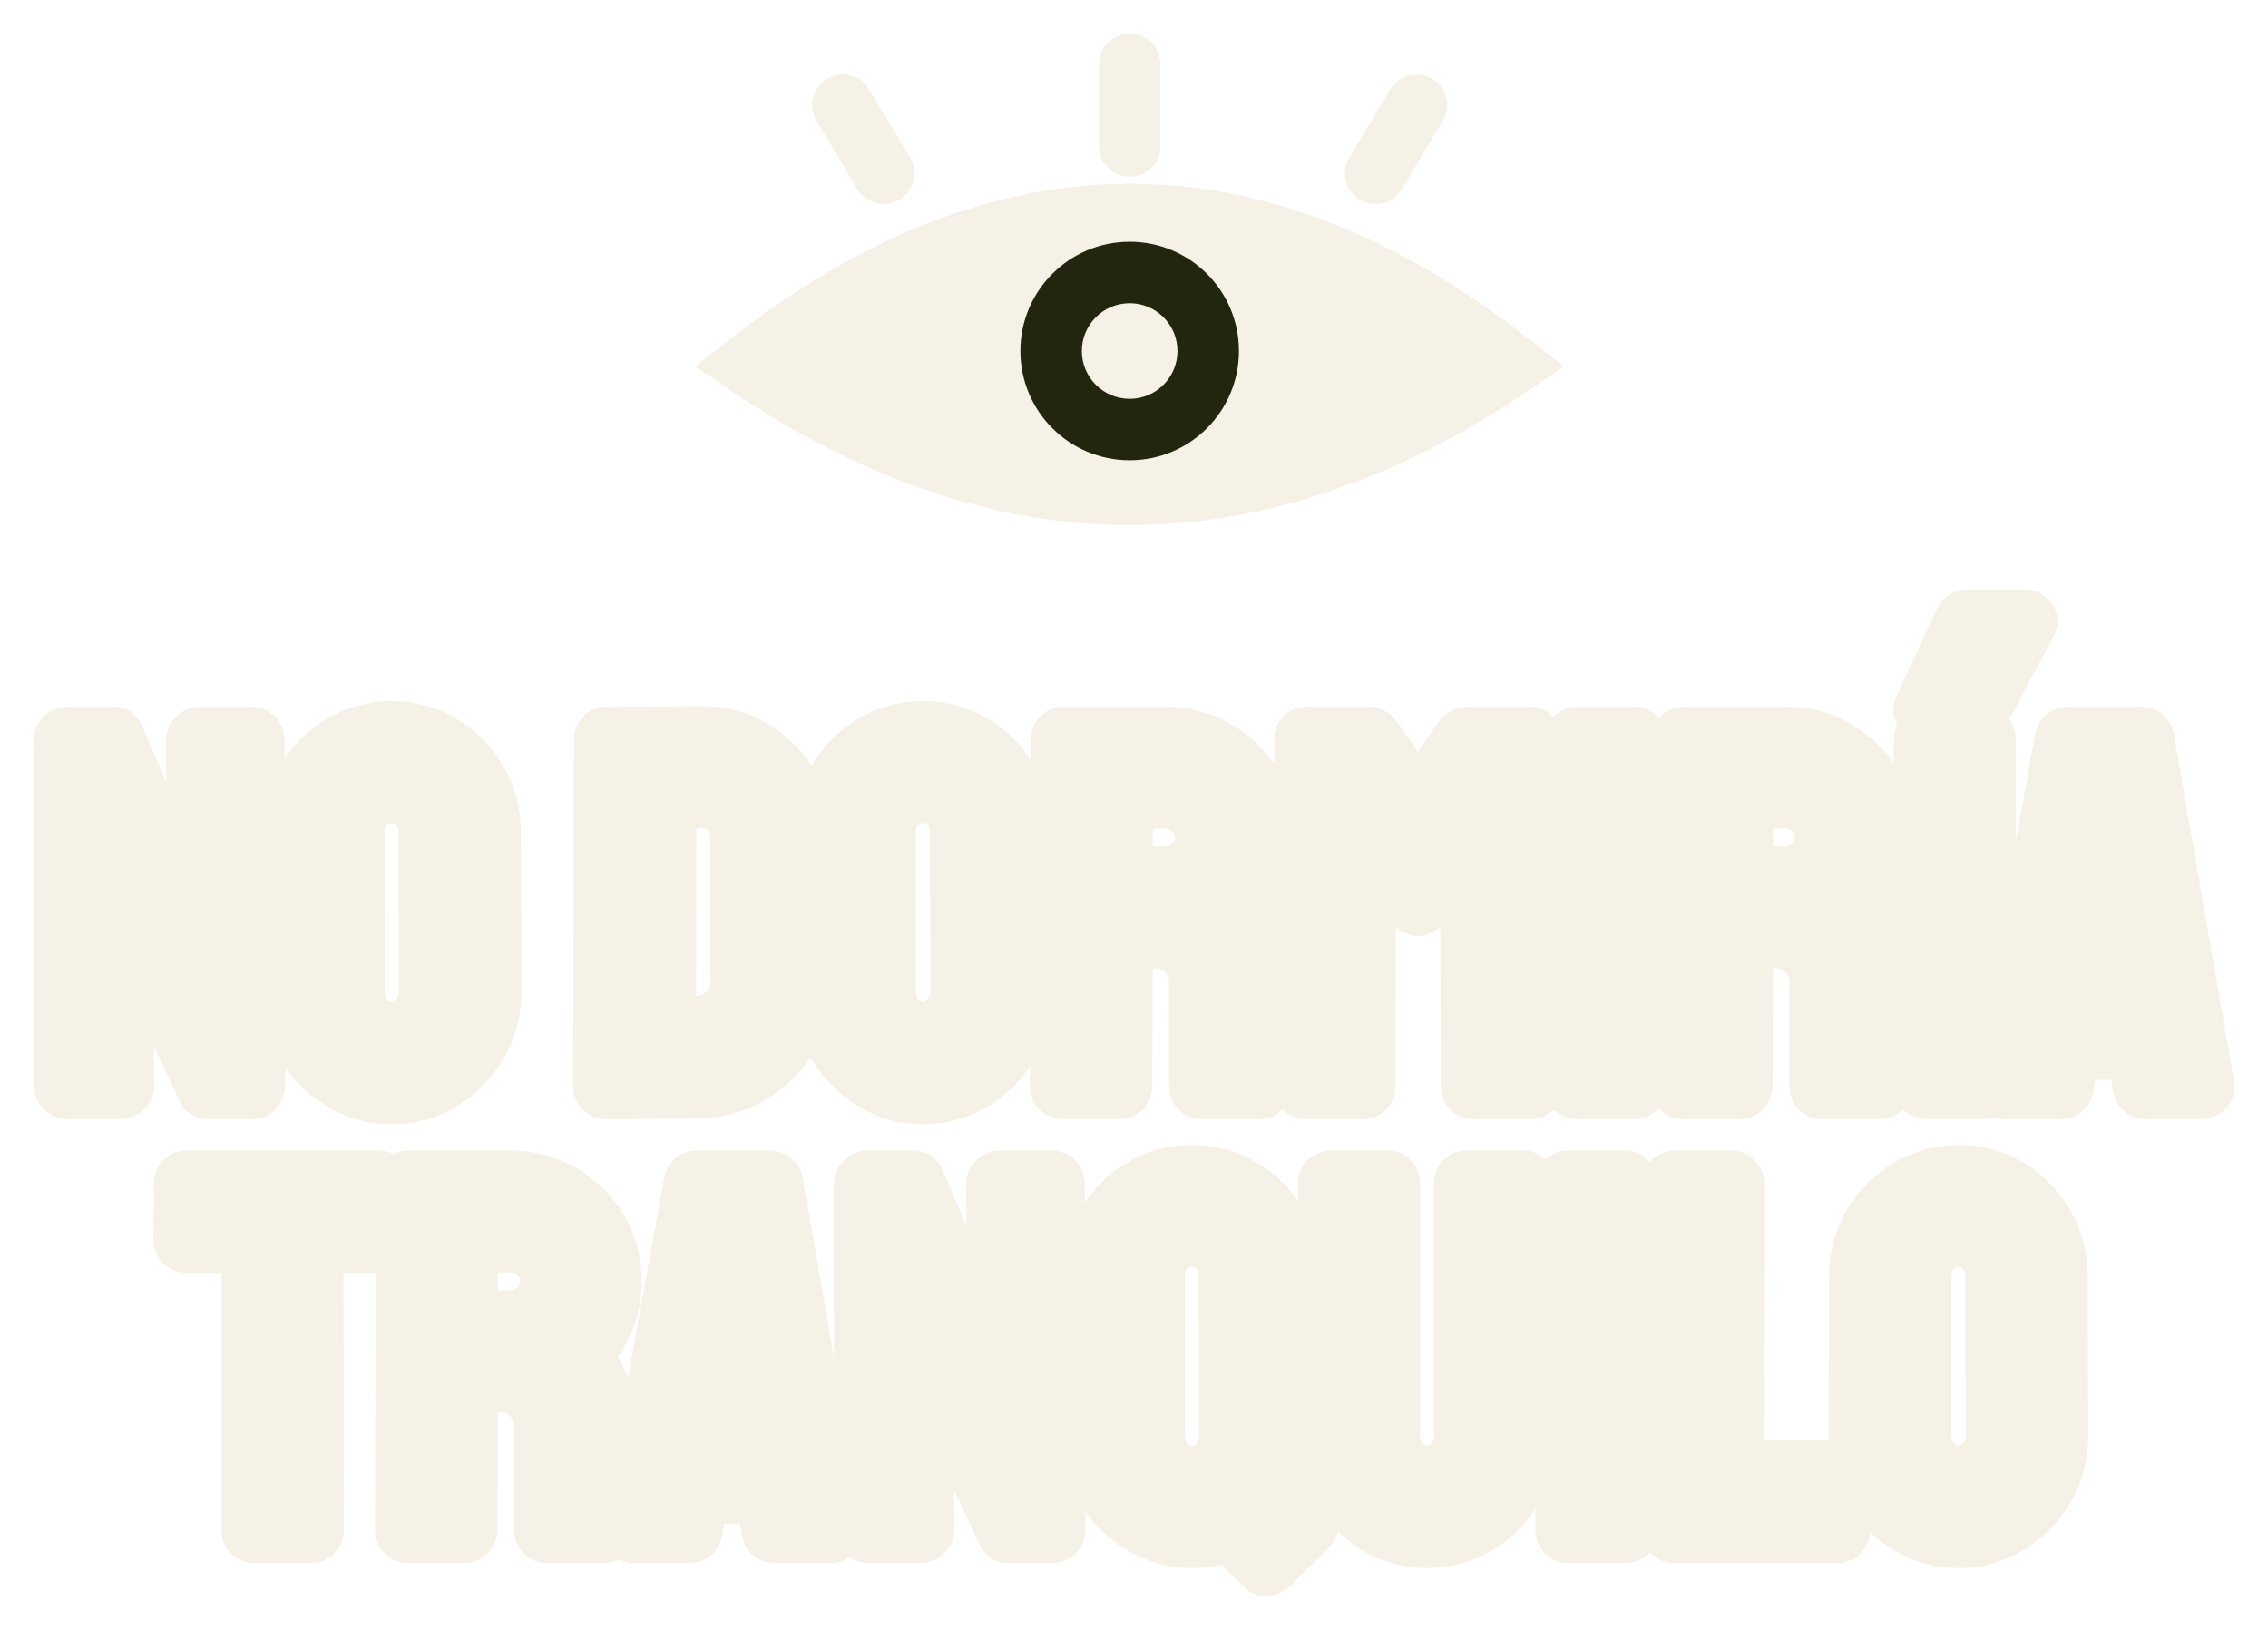
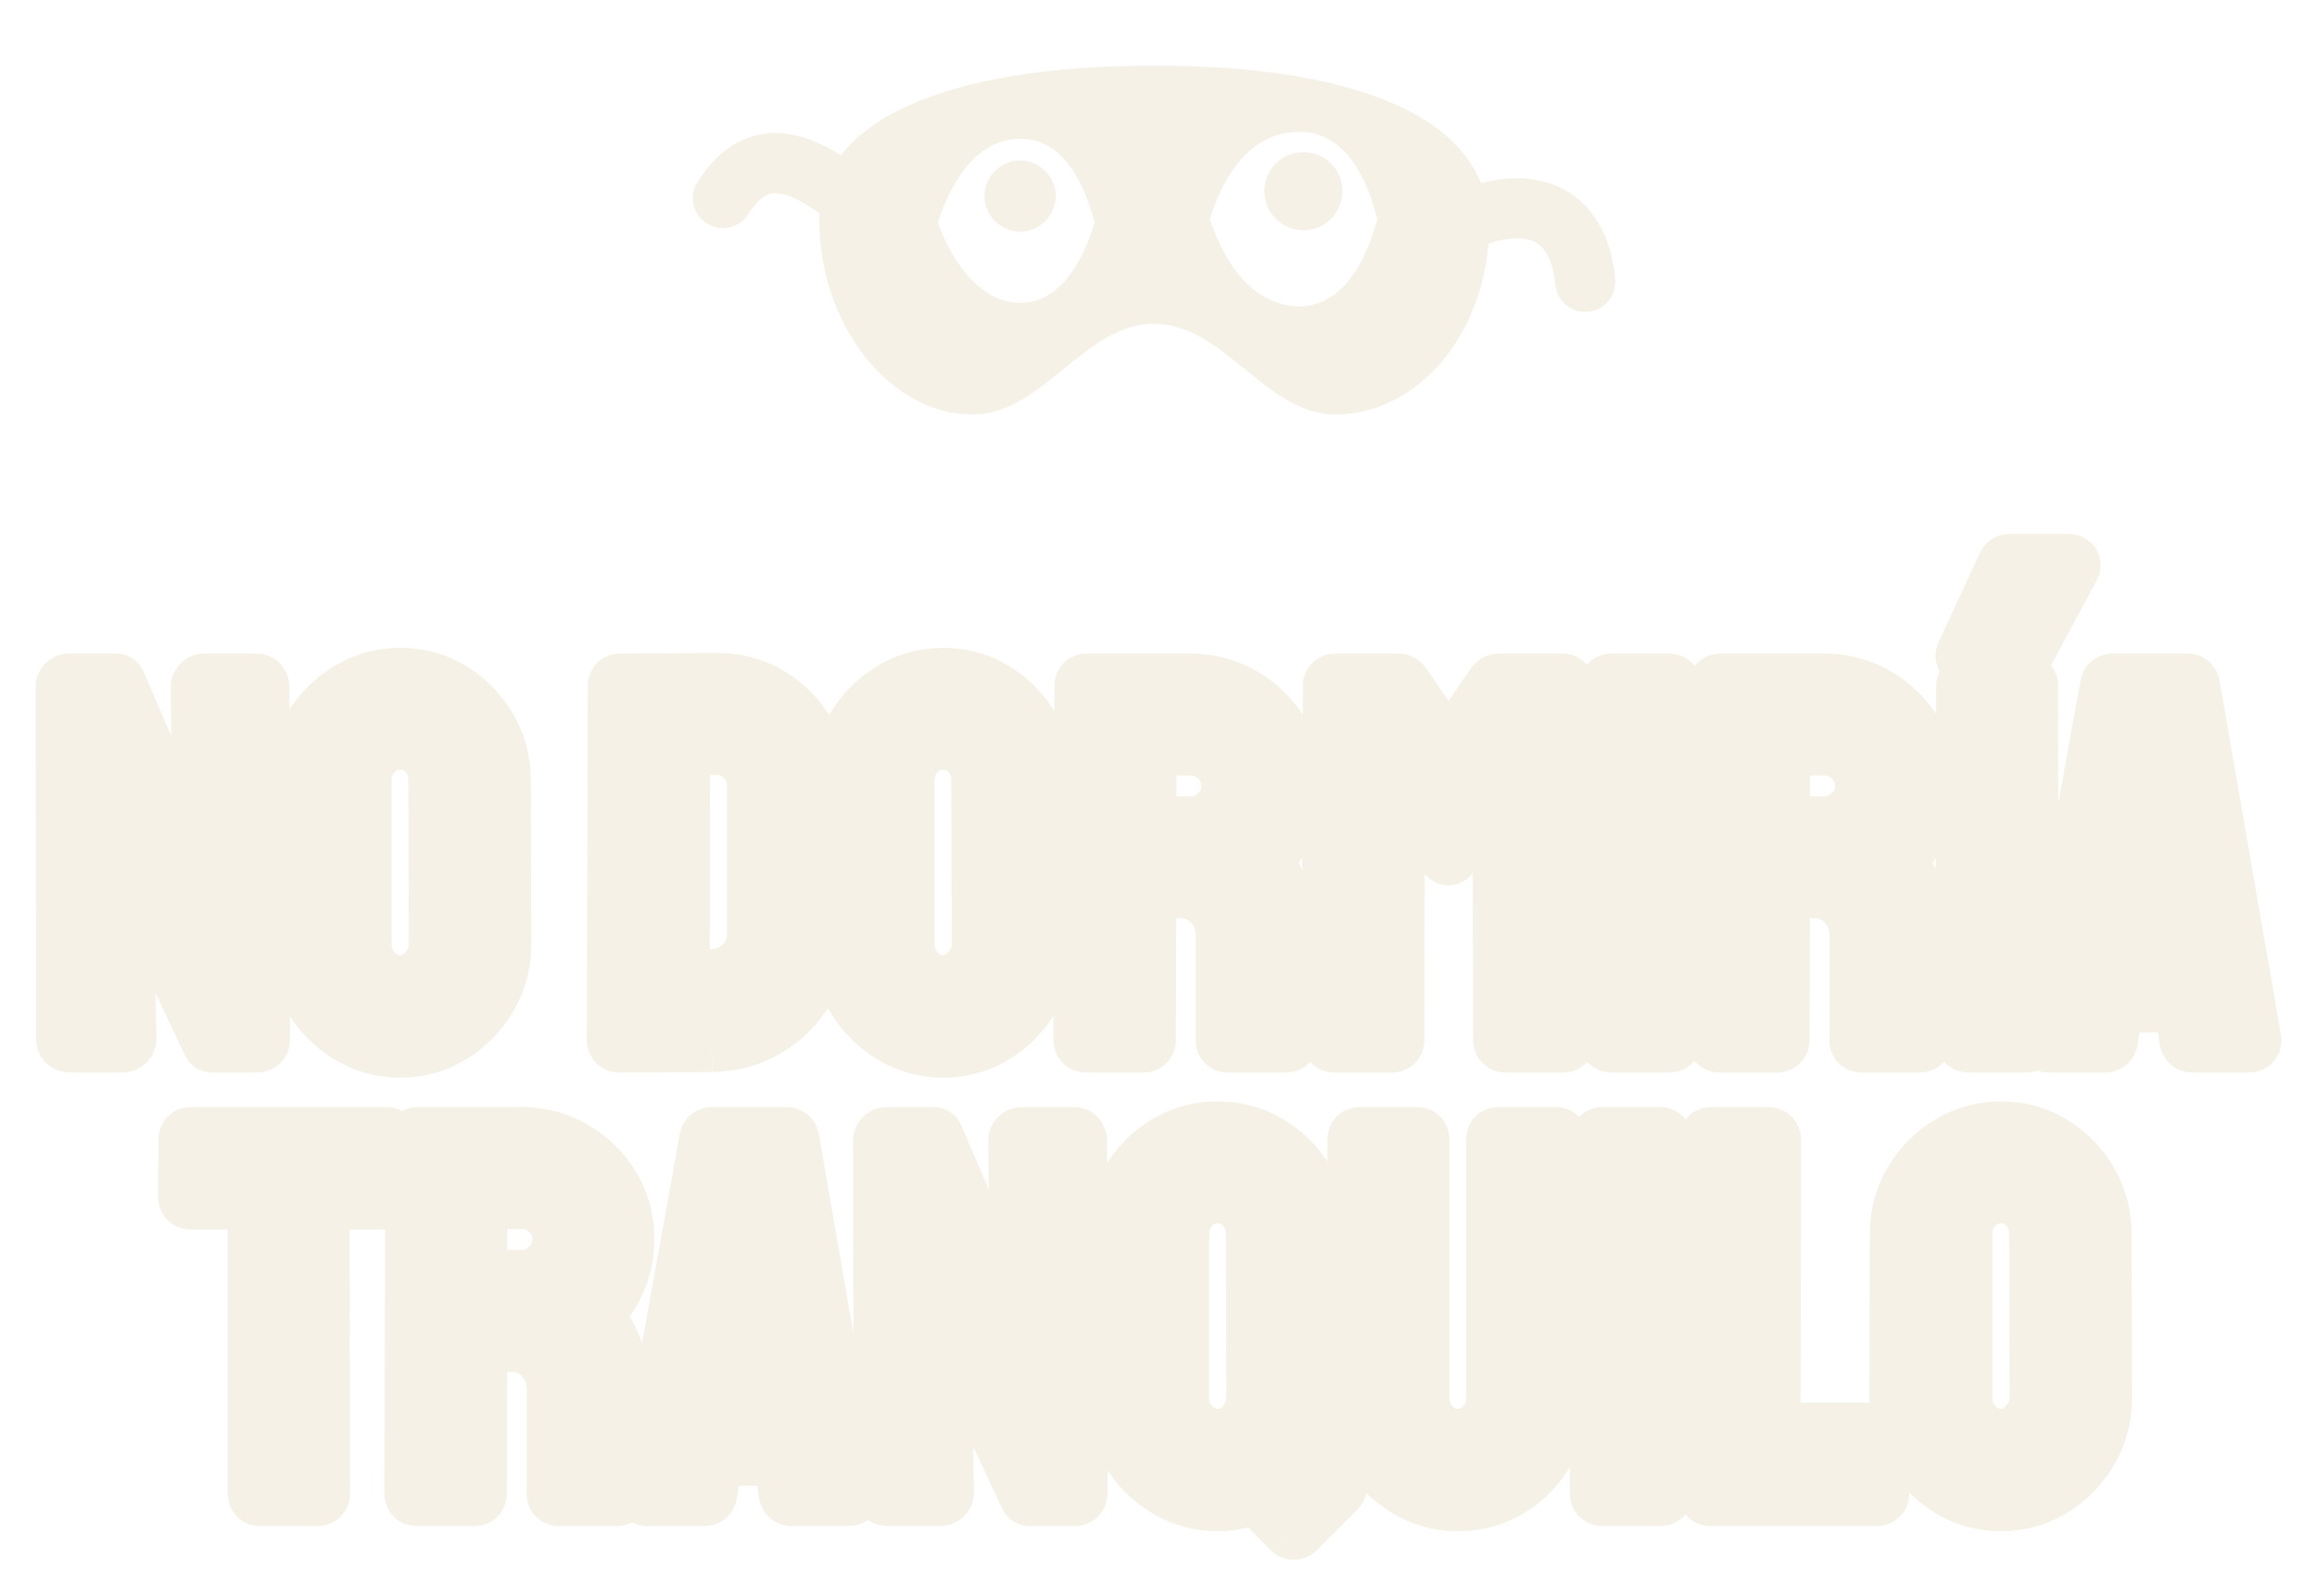
- <svg xmlns="http://www.w3.org/2000/svg" viewBox="334.6 108.1 332.07 238.64">
-   <path fill="#F6F1E6" stroke="#F6F1E6" stroke-width="8.98" stroke-linejoin="round" d="M352.052 267.5L344.662 267.5Q344.071 267.5 344.071 266.983L344.071 266.983L343.997 216.657Q343.997 216.066 344.588 216.066L344.588 216.066L351.239 216.066L363.728 245.182L363.359 216.657Q363.359 216.066 364.024 216.066L364.024 216.066L371.34 216.066Q371.784 216.066 371.784 216.657L371.784 216.657L371.857 267.057Q371.857 267.5 371.488 267.5L371.488 267.5L364.985 267.5L352.2 240.305L352.717 266.909Q352.717 267.5 352.052 267.5L352.052 267.5" />
-   <path fill="#F6F1E6" stroke="#F6F1E6" stroke-width="8.98" stroke-linejoin="round" d="M391.958 268.239L391.958 268.239Q387.968 268.239 384.679 266.207Q381.391 264.175 379.395 260.812Q377.4 257.45 377.4 253.385L377.4 253.385L377.474 229.959Q377.474 225.894 379.432 222.569Q381.391 219.243 384.716 217.248Q388.042 215.253 391.958 215.253L391.958 215.253Q395.949 215.253 399.2 217.248Q402.452 219.243 404.41 222.569Q406.369 225.894 406.369 229.959L406.369 229.959L406.443 253.385Q406.443 257.45 404.484 260.812Q402.526 264.175 399.237 266.207Q395.949 268.239 391.958 268.239M391.958 259.297L391.958 259.297Q394.175 259.297 395.838 257.487Q397.501 255.676 397.501 253.385L397.501 253.385L397.427 229.959Q397.427 227.52 395.875 225.82Q394.323 224.121 391.958 224.121L391.958 224.121Q389.667 224.121 388.042 225.783Q386.416 227.446 386.416 229.959L386.416 229.959L386.416 253.385Q386.416 255.824 388.042 257.56Q389.667 259.297 391.958 259.297" />
-   <path fill="#F6F1E6" stroke="#F6F1E6" stroke-width="8.98" stroke-linejoin="round" d="M436.594 267.426L423.366 267.5Q422.996 267.5 422.996 267.13L422.996 267.13L423.144 216.361Q423.144 216.066 423.44 216.066L423.44 216.066L437.259 215.992Q441.323 215.918 444.686 217.913Q448.048 219.908 450.044 223.271Q452.039 226.633 452.039 230.698L452.039 230.698L452.039 251.907Q452.039 256.193 449.97 259.704Q447.901 263.214 444.427 265.283Q440.954 267.352 436.594 267.426L436.594 267.426M432.086 224.934L432.012 258.41L436.594 258.41Q439.328 258.41 441.213 256.489Q443.097 254.567 443.097 251.907L443.097 251.907L443.097 230.624Q443.097 228.259 441.36 226.522Q439.624 224.786 437.259 224.86L437.259 224.86L432.086 224.934" />
-   <path fill="#F6F1E6" stroke="#F6F1E6" stroke-width="8.98" stroke-linejoin="round" d="M469.775 268.239L469.775 268.239Q465.784 268.239 462.496 266.207Q459.207 264.175 457.212 260.812Q455.217 257.45 455.217 253.385L455.217 253.385L455.291 229.959Q455.291 225.894 457.249 222.569Q459.207 219.243 462.533 217.248Q465.858 215.253 469.775 215.253L469.775 215.253Q473.766 215.253 477.017 217.248Q480.269 219.243 482.227 222.569Q484.185 225.894 484.185 229.959L484.185 229.959L484.259 253.385Q484.259 257.45 482.301 260.812Q480.343 264.175 477.054 266.207Q473.766 268.239 469.775 268.239M469.775 259.297L469.775 259.297Q471.992 259.297 473.655 257.487Q475.317 255.676 475.317 253.385L475.317 253.385L475.244 229.959Q475.244 227.52 473.692 225.82Q472.14 224.121 469.775 224.121L469.775 224.121Q467.484 224.121 465.858 225.783Q464.232 227.446 464.232 229.959L464.232 229.959L464.232 253.385Q464.232 255.824 465.858 257.56Q467.484 259.297 469.775 259.297" />
-   <path fill="#F6F1E6" stroke="#F6F1E6" stroke-width="8.98" stroke-linejoin="round" d="M498.522 267.5L490.171 267.5Q489.876 267.5 489.876 267.13L489.876 267.13L490.024 216.361Q490.024 216.066 490.319 216.066L490.319 216.066L505.247 216.066Q509.238 216.066 512.6 218.024Q515.962 219.982 517.958 223.271Q519.953 226.559 519.953 230.698L519.953 230.698Q519.953 233.432 519.14 235.612Q518.327 237.792 517.219 239.307Q516.11 240.822 515.223 241.561L515.223 241.561Q519.214 245.995 519.214 251.981L519.214 251.981L519.288 267.13Q519.288 267.5 518.918 267.5L518.918 267.5L510.568 267.5Q510.272 267.5 510.272 267.278L510.272 267.278L510.272 251.981Q510.272 249.321 508.388 247.362Q506.503 245.404 503.769 245.404L503.769 245.404L498.892 245.404L498.818 267.13Q498.818 267.5 498.522 267.5L498.522 267.5M498.892 224.934L498.892 236.536L505.247 236.536Q507.538 236.536 509.311 234.836Q511.085 233.137 511.085 230.698L511.085 230.698Q511.085 228.333 509.348 226.633Q507.612 224.934 505.247 224.934L505.247 224.934L498.892 224.934" />
-   <path fill="#F6F1E6" stroke="#F6F1E6" stroke-width="8.98" stroke-linejoin="round" d="M534.142 267.5L525.791 267.5Q525.496 267.5 525.496 267.13L525.496 267.13L525.643 216.361Q525.643 216.066 525.939 216.066L525.939 216.066L534.955 216.066Q535.25 216.066 535.472 216.361L535.472 216.361L542.197 226.116L548.922 216.361Q549.144 216.066 549.439 216.066L549.439 216.066L558.529 216.066Q558.824 216.066 558.824 216.361L558.824 216.361L558.972 267.13Q558.972 267.5 558.677 267.5L558.677 267.5L550.326 267.5Q550.03 267.5 550.03 267.13L550.03 267.13L549.956 229.441L542.197 240.674L534.511 229.441L534.437 267.13Q534.437 267.5 534.142 267.5L534.142 267.5" />
-   <path fill="#F6F1E6" stroke="#F6F1E6" stroke-width="8.98" stroke-linejoin="round" d="M573.9 267.5L565.549 267.5Q565.18 267.5 565.18 267.13L565.18 267.13L565.254 216.361Q565.254 216.066 565.549 216.066L565.549 216.066L573.826 216.066Q574.122 216.066 574.122 216.361L574.122 216.361L574.196 267.13Q574.196 267.5 573.9 267.5L573.9 267.5" />
-   <path fill="#F6F1E6" stroke="#F6F1E6" stroke-width="8.98" stroke-linejoin="round" d="M589.345 267.5L580.994 267.5Q580.699 267.5 580.699 267.13L580.699 267.13L580.847 216.361Q580.847 216.066 581.142 216.066L581.142 216.066L596.07 216.066Q600.061 216.066 603.423 218.024Q606.786 219.982 608.781 223.271Q610.776 226.559 610.776 230.698L610.776 230.698Q610.776 233.432 609.963 235.612Q609.15 237.792 608.042 239.307Q606.933 240.822 606.047 241.561L606.047 241.561Q610.037 245.995 610.037 251.981L610.037 251.981L610.111 267.13Q610.111 267.5 609.742 267.5L609.742 267.5L601.391 267.5Q601.095 267.5 601.095 267.278L601.095 267.278L601.095 251.981Q601.095 249.321 599.211 247.362Q597.326 245.404 594.592 245.404L594.592 245.404L589.715 245.404L589.641 267.13Q589.641 267.5 589.345 267.5L589.345 267.5M589.715 224.934L589.715 236.536L596.07 236.536Q598.361 236.536 600.135 234.836Q601.908 233.137 601.908 230.698L601.908 230.698Q601.908 228.333 600.171 226.633Q598.435 224.934 596.07 224.934L596.07 224.934L589.715 224.934" />
-   <path fill="#F6F1E6" stroke="#F6F1E6" stroke-width="8.98" stroke-linejoin="round" d="M625.039 267.5L616.688 267.5Q616.319 267.5 616.319 267.13L616.319 267.13L616.393 216.361Q616.393 216.066 616.688 216.066L616.688 216.066L624.965 216.066Q625.261 216.066 625.261 216.361L625.261 216.361L625.334 267.13Q625.334 267.5 625.039 267.5L625.039 267.5M624.004 212.297L616.614 212.297Q616.245 212.297 616.319 212.001L616.319 212.001L622.231 199.216Q622.305 198.921 622.6 198.921L622.6 198.921L631.025 198.921Q631.468 198.921 631.32 199.216L631.32 199.216L624.448 212.001Q624.3 212.297 624.004 212.297L624.004 212.297" />
-   <path fill="#F6F1E6" stroke="#F6F1E6" stroke-width="8.98" stroke-linejoin="round" d="M627.847 267.13L627.847 267.13L637.011 216.361Q637.085 216.066 637.38 216.066L637.38 216.066L648.096 216.066Q648.391 216.066 648.465 216.361L648.465 216.361L657.259 267.13Q657.333 267.5 656.964 267.5L656.964 267.5L648.761 267.5Q648.465 267.5 648.391 267.13L648.391 267.13L647.578 261.736L637.528 261.736L636.715 267.13Q636.641 267.5 636.346 267.5L636.346 267.5L628.143 267.5Q627.847 267.5 627.847 267.13M642.331 233.063L639.006 253.828L646.1 253.828L643.07 233.063L642.627 230.328L642.331 233.063" />
-   <path fill="#F6F1E6" stroke="#F6F1E6" stroke-width="8.98" stroke-linejoin="round" d="M380.171 332.5L371.82 332.5Q371.525 332.5 371.525 332.13L371.525 332.13L371.525 290.007L361.918 290.007Q361.548 290.007 361.548 289.638L361.548 289.638L361.622 281.361Q361.622 281.066 361.918 281.066L361.918 281.066L390 281.066Q390.369 281.066 390.369 281.361L390.369 281.361L390.369 289.638Q390.369 290.007 390.074 290.007L390.074 290.007L380.393 290.007L380.467 332.13Q380.467 332.5 380.171 332.5L380.171 332.5" />
-   <path fill="#F6F1E6" stroke="#F6F1E6" stroke-width="8.98" stroke-linejoin="round" d="M402.637 332.5L394.286 332.5Q393.99 332.5 393.99 332.13L393.99 332.13L394.138 281.361Q394.138 281.066 394.434 281.066L394.434 281.066L409.362 281.066Q413.352 281.066 416.715 283.024Q420.077 284.982 422.072 288.271Q424.068 291.559 424.068 295.698L424.068 295.698Q424.068 298.432 423.255 300.612Q422.442 302.792 421.333 304.307Q420.225 305.822 419.338 306.561L419.338 306.561Q423.329 310.995 423.329 316.981L423.329 316.981L423.403 332.13Q423.403 332.5 423.033 332.5L423.033 332.5L414.682 332.5Q414.387 332.5 414.387 332.278L414.387 332.278L414.387 316.981Q414.387 314.321 412.502 312.362Q410.618 310.404 407.884 310.404L407.884 310.404L403.006 310.404L402.932 332.13Q402.932 332.5 402.637 332.5L402.637 332.5M403.006 289.934L403.006 301.536L409.362 301.536Q411.653 301.536 413.426 299.836Q415.2 298.137 415.2 295.698L415.2 295.698Q415.2 293.333 413.463 291.633Q411.726 289.934 409.362 289.934L409.362 289.934L403.006 289.934" />
-   <path fill="#F6F1E6" stroke="#F6F1E6" stroke-width="8.98" stroke-linejoin="round" d="M427.098 332.13L427.098 332.13L436.261 281.361Q436.335 281.066 436.631 281.066L436.631 281.066L447.346 281.066Q447.642 281.066 447.716 281.361L447.716 281.361L456.51 332.13Q456.584 332.5 456.214 332.5L456.214 332.5L448.011 332.5Q447.716 332.5 447.642 332.13L447.642 332.13L446.829 326.736L436.779 326.736L435.966 332.13Q435.892 332.5 435.596 332.5L435.596 332.5L427.393 332.5Q427.098 332.5 427.098 332.13M441.582 298.063L438.257 318.829L445.351 318.829L442.321 298.063L441.878 295.328L441.582 298.063" />
-   <path fill="#F6F1E6" stroke="#F6F1E6" stroke-width="8.98" stroke-linejoin="round" d="M469.221 332.5L461.831 332.5Q461.239 332.5 461.239 331.983L461.239 331.983L461.166 281.657Q461.166 281.066 461.757 281.066L461.757 281.066L468.408 281.066L480.897 310.182L480.527 281.657Q480.527 281.066 481.192 281.066L481.192 281.066L488.509 281.066Q488.952 281.066 488.952 281.657L488.952 281.657L489.026 332.057Q489.026 332.5 488.656 332.5L488.656 332.5L482.153 332.5L469.368 305.305L469.886 331.909Q469.886 332.5 469.221 332.5L469.221 332.5" />
-   <path fill="#F6F1E6" stroke="#F6F1E6" stroke-width="8.98" stroke-linejoin="round" d="M519.768 337.23L519.768 337.23L514.669 332.057Q512.009 333.239 509.127 333.239L509.127 333.239Q505.21 333.239 501.884 331.244Q498.559 329.248 496.564 325.849Q494.568 322.45 494.568 318.385L494.568 318.385L494.642 294.959Q494.642 291.042 496.564 287.68Q498.485 284.317 501.774 282.285Q505.062 280.253 509.127 280.253L509.127 280.253Q513.043 280.253 516.332 282.211Q519.62 284.169 521.579 287.495Q523.537 290.82 523.537 294.959L523.537 294.959L523.611 318.385Q523.611 320.528 523.02 322.524Q522.429 324.519 521.468 326.219L521.468 326.219L526.05 330.874Q526.345 331.17 526.124 331.392L526.124 331.392L520.286 337.23Q519.99 337.451 519.768 337.23M509.127 324.297L509.127 324.297Q511.639 324.297 513.154 322.413Q514.669 320.528 514.669 318.385L514.669 318.385L514.595 294.959Q514.595 292.594 513.043 290.857Q511.491 289.121 509.127 289.121L509.127 289.121Q506.614 289.121 505.099 290.894Q503.584 292.668 503.584 294.959L503.584 294.959L503.584 318.385Q503.584 321.046 505.321 322.671Q507.057 324.297 509.127 324.297" />
-   <path fill="#F6F1E6" stroke="#F6F1E6" stroke-width="8.98" stroke-linejoin="round" d="M543.49 333.239L543.49 333.239Q539.573 333.239 536.248 331.207Q532.922 329.175 530.964 325.775Q529.006 322.376 529.006 318.311L529.006 318.311L529.154 281.361Q529.154 281.066 529.449 281.066L529.449 281.066L537.726 281.066Q538.022 281.066 538.022 281.361L538.022 281.361L538.022 318.311Q538.022 320.824 539.61 322.56Q541.199 324.297 543.49 324.297L543.49 324.297Q545.855 324.297 547.444 322.56Q549.033 320.824 549.033 318.311L549.033 318.311L549.033 281.361Q549.033 281.066 549.328 281.066L549.328 281.066L557.605 281.066Q557.901 281.066 557.901 281.361L557.901 281.361L558.048 318.311Q558.048 322.45 556.09 325.849Q554.132 329.248 550.843 331.244Q547.555 333.239 543.49 333.239" />
-   <path fill="#F6F1E6" stroke="#F6F1E6" stroke-width="8.98" stroke-linejoin="round" d="M572.607 332.5L564.256 332.5Q563.887 332.5 563.887 332.13L563.887 332.13L563.96 281.361Q563.96 281.066 564.256 281.066L564.256 281.066L572.533 281.066Q572.828 281.066 572.828 281.361L572.828 281.361L572.902 332.13Q572.902 332.5 572.607 332.5L572.607 332.5" />
-   <path fill="#F6F1E6" stroke="#F6F1E6" stroke-width="8.98" stroke-linejoin="round" d="M603.571 332.5L579.701 332.5Q579.406 332.5 579.406 332.13L579.406 332.13L579.479 281.435Q579.479 281.066 579.849 281.066L579.849 281.066L588.052 281.066Q588.421 281.066 588.421 281.435L588.421 281.435L588.347 323.41L603.571 323.41Q603.94 323.41 603.94 323.78L603.94 323.78L603.94 332.13Q603.94 332.5 603.571 332.5L603.571 332.5" />
-   <path fill="#F6F1E6" stroke="#F6F1E6" stroke-width="8.98" stroke-linejoin="round" d="M621.381 333.239L621.381 333.239Q617.39 333.239 614.102 331.207Q610.813 329.175 608.818 325.812Q606.822 322.45 606.822 318.385L606.822 318.385L606.896 294.959Q606.896 290.894 608.855 287.569Q610.813 284.243 614.139 282.248Q617.464 280.253 621.381 280.253L621.381 280.253Q625.371 280.253 628.623 282.248Q631.875 284.243 633.833 287.569Q635.791 290.894 635.791 294.959L635.791 294.959L635.865 318.385Q635.865 322.45 633.907 325.812Q631.948 329.175 628.66 331.207Q625.371 333.239 621.381 333.239M621.381 324.297L621.381 324.297Q623.598 324.297 625.261 322.487Q626.923 320.676 626.923 318.385L626.923 318.385L626.849 294.959Q626.849 292.52 625.297 290.82Q623.746 289.121 621.381 289.121L621.381 289.121Q619.09 289.121 617.464 290.783Q615.838 292.446 615.838 294.959L615.838 294.959L615.838 318.385Q615.838 320.824 617.464 322.56Q619.09 324.297 621.381 324.297" />
-   <g transform="translate(434.0 121.5)">
-     <g fill="none" stroke="#F6F1E6" stroke-width="8.98" stroke-linecap="round">
-       <path d="M10 40 Q66 -4 122 40 Q66 78 10 40 Z" fill="#F6F1E6" />
-       <line x1="30" y1="12" x2="24" y2="2" />
-       <line x1="66" y1="8" x2="66" y2="-4" />
-       <line x1="102" y1="12" x2="108" y2="2" />
-     </g>
-     <circle cx="66" cy="38" r="16" fill="#22260F" />
-     <circle cx="66" cy="38" r="7" fill="#F6F1E6" />
+ <svg xmlns="http://www.w3.org/2000/svg" viewBox="334.6 118.1 332.07 228.64">
+   <path fill="#F6F1E6" stroke="#F6F1E6" stroke-width="8.61" stroke-linejoin="round" d="M352.052 267.5L344.662 267.5Q344.071 267.5 344.071 266.983L344.071 266.983L343.997 216.657Q343.997 216.066 344.588 216.066L344.588 216.066L351.239 216.066L363.728 245.182L363.359 216.657Q363.359 216.066 364.024 216.066L364.024 216.066L371.34 216.066Q371.784 216.066 371.784 216.657L371.784 216.657L371.857 267.057Q371.857 267.5 371.488 267.5L371.488 267.5L364.985 267.5L352.2 240.305L352.717 266.909Q352.717 267.5 352.052 267.5L352.052 267.5" />
+   <path fill="#F6F1E6" stroke="#F6F1E6" stroke-width="8.61" stroke-linejoin="round" d="M391.958 268.239L391.958 268.239Q387.968 268.239 384.679 266.207Q381.391 264.175 379.395 260.812Q377.4 257.45 377.4 253.385L377.4 253.385L377.474 229.959Q377.474 225.894 379.432 222.569Q381.391 219.243 384.716 217.248Q388.042 215.253 391.958 215.253L391.958 215.253Q395.949 215.253 399.2 217.248Q402.452 219.243 404.41 222.569Q406.369 225.894 406.369 229.959L406.369 229.959L406.443 253.385Q406.443 257.45 404.484 260.812Q402.526 264.175 399.237 266.207Q395.949 268.239 391.958 268.239M391.958 259.297L391.958 259.297Q394.175 259.297 395.838 257.487Q397.501 255.676 397.501 253.385L397.501 253.385L397.427 229.959Q397.427 227.52 395.875 225.82Q394.323 224.121 391.958 224.121L391.958 224.121Q389.667 224.121 388.042 225.783Q386.416 227.446 386.416 229.959L386.416 229.959L386.416 253.385Q386.416 255.824 388.042 257.56Q389.667 259.297 391.958 259.297" />
+   <path fill="#F6F1E6" stroke="#F6F1E6" stroke-width="8.61" stroke-linejoin="round" d="M436.594 267.426L423.366 267.5Q422.996 267.5 422.996 267.13L422.996 267.13L423.144 216.361Q423.144 216.066 423.44 216.066L423.44 216.066L437.259 215.992Q441.323 215.918 444.686 217.913Q448.048 219.908 450.044 223.271Q452.039 226.633 452.039 230.698L452.039 230.698L452.039 251.907Q452.039 256.193 449.97 259.704Q447.901 263.214 444.427 265.283Q440.954 267.352 436.594 267.426L436.594 267.426M432.086 224.934L432.012 258.41L436.594 258.41Q439.328 258.41 441.213 256.489Q443.097 254.567 443.097 251.907L443.097 251.907L443.097 230.624Q443.097 228.259 441.36 226.522Q439.624 224.786 437.259 224.86L437.259 224.86L432.086 224.934" />
+   <path fill="#F6F1E6" stroke="#F6F1E6" stroke-width="8.61" stroke-linejoin="round" d="M469.775 268.239L469.775 268.239Q465.784 268.239 462.496 266.207Q459.207 264.175 457.212 260.812Q455.217 257.45 455.217 253.385L455.217 253.385L455.291 229.959Q455.291 225.894 457.249 222.569Q459.207 219.243 462.533 217.248Q465.858 215.253 469.775 215.253L469.775 215.253Q473.766 215.253 477.017 217.248Q480.269 219.243 482.227 222.569Q484.185 225.894 484.185 229.959L484.185 229.959L484.259 253.385Q484.259 257.45 482.301 260.812Q480.343 264.175 477.054 266.207Q473.766 268.239 469.775 268.239M469.775 259.297L469.775 259.297Q471.992 259.297 473.655 257.487Q475.317 255.676 475.317 253.385L475.317 253.385L475.244 229.959Q475.244 227.52 473.692 225.82Q472.14 224.121 469.775 224.121L469.775 224.121Q467.484 224.121 465.858 225.783Q464.232 227.446 464.232 229.959L464.232 229.959L464.232 253.385Q464.232 255.824 465.858 257.56Q467.484 259.297 469.775 259.297" />
+   <path fill="#F6F1E6" stroke="#F6F1E6" stroke-width="8.61" stroke-linejoin="round" d="M498.522 267.5L490.171 267.5Q489.876 267.5 489.876 267.13L489.876 267.13L490.024 216.361Q490.024 216.066 490.319 216.066L490.319 216.066L505.247 216.066Q509.238 216.066 512.6 218.024Q515.962 219.982 517.958 223.271Q519.953 226.559 519.953 230.698L519.953 230.698Q519.953 233.432 519.14 235.612Q518.327 237.792 517.219 239.307Q516.11 240.822 515.223 241.561L515.223 241.561Q519.214 245.995 519.214 251.981L519.214 251.981L519.288 267.13Q519.288 267.5 518.918 267.5L518.918 267.5L510.568 267.5Q510.272 267.5 510.272 267.278L510.272 267.278L510.272 251.981Q510.272 249.321 508.388 247.362Q506.503 245.404 503.769 245.404L503.769 245.404L498.892 245.404L498.818 267.13Q498.818 267.5 498.522 267.5L498.522 267.5M498.892 224.934L498.892 236.536L505.247 236.536Q507.538 236.536 509.311 234.836Q511.085 233.137 511.085 230.698L511.085 230.698Q511.085 228.333 509.348 226.633Q507.612 224.934 505.247 224.934L505.247 224.934L498.892 224.934" />
+   <path fill="#F6F1E6" stroke="#F6F1E6" stroke-width="8.61" stroke-linejoin="round" d="M534.142 267.5L525.791 267.5Q525.496 267.5 525.496 267.13L525.496 267.13L525.643 216.361Q525.643 216.066 525.939 216.066L525.939 216.066L534.955 216.066Q535.25 216.066 535.472 216.361L535.472 216.361L542.197 226.116L548.922 216.361Q549.144 216.066 549.439 216.066L549.439 216.066L558.529 216.066Q558.824 216.066 558.824 216.361L558.824 216.361L558.972 267.13Q558.972 267.5 558.677 267.5L558.677 267.5L550.326 267.5Q550.03 267.5 550.03 267.13L550.03 267.13L549.956 229.441L542.197 240.674L534.511 229.441L534.437 267.13Q534.437 267.5 534.142 267.5L534.142 267.5" />
+   <path fill="#F6F1E6" stroke="#F6F1E6" stroke-width="8.61" stroke-linejoin="round" d="M573.9 267.5L565.549 267.5Q565.18 267.5 565.18 267.13L565.18 267.13L565.254 216.361Q565.254 216.066 565.549 216.066L565.549 216.066L573.826 216.066Q574.122 216.066 574.122 216.361L574.122 216.361L574.196 267.13Q574.196 267.5 573.9 267.5L573.9 267.5" />
+   <path fill="#F6F1E6" stroke="#F6F1E6" stroke-width="8.61" stroke-linejoin="round" d="M589.345 267.5L580.994 267.5Q580.699 267.5 580.699 267.13L580.699 267.13L580.847 216.361Q580.847 216.066 581.142 216.066L581.142 216.066L596.07 216.066Q600.061 216.066 603.423 218.024Q606.786 219.982 608.781 223.271Q610.776 226.559 610.776 230.698L610.776 230.698Q610.776 233.432 609.963 235.612Q609.15 237.792 608.042 239.307Q606.933 240.822 606.047 241.561L606.047 241.561Q610.037 245.995 610.037 251.981L610.037 251.981L610.111 267.13Q610.111 267.5 609.742 267.5L609.742 267.5L601.391 267.5Q601.095 267.5 601.095 267.278L601.095 267.278L601.095 251.981Q601.095 249.321 599.211 247.362Q597.326 245.404 594.592 245.404L594.592 245.404L589.715 245.404L589.641 267.13Q589.641 267.5 589.345 267.5L589.345 267.5M589.715 224.934L589.715 236.536L596.07 236.536Q598.361 236.536 600.135 234.836Q601.908 233.137 601.908 230.698L601.908 230.698Q601.908 228.333 600.171 226.633Q598.435 224.934 596.07 224.934L596.07 224.934L589.715 224.934" />
+   <path fill="#F6F1E6" stroke="#F6F1E6" stroke-width="8.61" stroke-linejoin="round" d="M625.039 267.5L616.688 267.5Q616.319 267.5 616.319 267.13L616.319 267.13L616.393 216.361Q616.393 216.066 616.688 216.066L616.688 216.066L624.965 216.066Q625.261 216.066 625.261 216.361L625.261 216.361L625.334 267.13Q625.334 267.5 625.039 267.5L625.039 267.5M624.004 212.297L616.614 212.297Q616.245 212.297 616.319 212.001L616.319 212.001L622.231 199.216Q622.305 198.921 622.6 198.921L622.6 198.921L631.025 198.921Q631.468 198.921 631.32 199.216L631.32 199.216L624.448 212.001Q624.3 212.297 624.004 212.297L624.004 212.297" />
+   <path fill="#F6F1E6" stroke="#F6F1E6" stroke-width="8.61" stroke-linejoin="round" d="M627.847 267.13L627.847 267.13L637.011 216.361Q637.085 216.066 637.38 216.066L637.38 216.066L648.096 216.066Q648.391 216.066 648.465 216.361L648.465 216.361L657.259 267.13Q657.333 267.5 656.964 267.5L656.964 267.5L648.761 267.5Q648.465 267.5 648.391 267.13L648.391 267.13L647.578 261.736L637.528 261.736L636.715 267.13Q636.641 267.5 636.346 267.5L636.346 267.5L628.143 267.5Q627.847 267.5 627.847 267.13M642.331 233.063L639.006 253.828L646.1 253.828L643.07 233.063L642.627 230.328L642.331 233.063" />
+   <path fill="#F6F1E6" stroke="#F6F1E6" stroke-width="8.61" stroke-linejoin="round" d="M380.171 332.5L371.82 332.5Q371.525 332.5 371.525 332.13L371.525 332.13L371.525 290.007L361.918 290.007Q361.548 290.007 361.548 289.638L361.548 289.638L361.622 281.361Q361.622 281.066 361.918 281.066L361.918 281.066L390 281.066Q390.369 281.066 390.369 281.361L390.369 281.361L390.369 289.638Q390.369 290.007 390.074 290.007L390.074 290.007L380.393 290.007L380.467 332.13Q380.467 332.5 380.171 332.5L380.171 332.5" />
+   <path fill="#F6F1E6" stroke="#F6F1E6" stroke-width="8.61" stroke-linejoin="round" d="M402.637 332.5L394.286 332.5Q393.99 332.5 393.99 332.13L393.99 332.13L394.138 281.361Q394.138 281.066 394.434 281.066L394.434 281.066L409.362 281.066Q413.352 281.066 416.715 283.024Q420.077 284.982 422.072 288.271Q424.068 291.559 424.068 295.698L424.068 295.698Q424.068 298.432 423.255 300.612Q422.442 302.792 421.333 304.307Q420.225 305.822 419.338 306.561L419.338 306.561Q423.329 310.995 423.329 316.981L423.329 316.981L423.403 332.13Q423.403 332.5 423.033 332.5L423.033 332.5L414.682 332.5Q414.387 332.5 414.387 332.278L414.387 332.278L414.387 316.981Q414.387 314.321 412.502 312.362Q410.618 310.404 407.884 310.404L407.884 310.404L403.006 310.404L402.932 332.13Q402.932 332.5 402.637 332.5L402.637 332.5M403.006 289.934L403.006 301.536L409.362 301.536Q411.653 301.536 413.426 299.836Q415.2 298.137 415.2 295.698L415.2 295.698Q415.2 293.333 413.463 291.633Q411.726 289.934 409.362 289.934L409.362 289.934L403.006 289.934" />
+   <path fill="#F6F1E6" stroke="#F6F1E6" stroke-width="8.61" stroke-linejoin="round" d="M427.098 332.13L427.098 332.13L436.261 281.361Q436.335 281.066 436.631 281.066L436.631 281.066L447.346 281.066Q447.642 281.066 447.716 281.361L447.716 281.361L456.51 332.13Q456.584 332.5 456.214 332.5L456.214 332.5L448.011 332.5Q447.716 332.5 447.642 332.13L447.642 332.13L446.829 326.736L436.779 326.736L435.966 332.13Q435.892 332.5 435.596 332.5L435.596 332.5L427.393 332.5Q427.098 332.5 427.098 332.13M441.582 298.063L438.257 318.829L445.351 318.829L442.321 298.063L441.878 295.328L441.582 298.063" />
+   <path fill="#F6F1E6" stroke="#F6F1E6" stroke-width="8.61" stroke-linejoin="round" d="M469.221 332.5L461.831 332.5Q461.239 332.5 461.239 331.983L461.239 331.983L461.166 281.657Q461.166 281.066 461.757 281.066L461.757 281.066L468.408 281.066L480.897 310.182L480.527 281.657Q480.527 281.066 481.192 281.066L481.192 281.066L488.509 281.066Q488.952 281.066 488.952 281.657L488.952 281.657L489.026 332.057Q489.026 332.5 488.656 332.5L488.656 332.5L482.153 332.5L469.368 305.305L469.886 331.909Q469.886 332.5 469.221 332.5L469.221 332.5" />
+   <path fill="#F6F1E6" stroke="#F6F1E6" stroke-width="8.61" stroke-linejoin="round" d="M519.768 337.23L519.768 337.23L514.669 332.057Q512.009 333.239 509.127 333.239L509.127 333.239Q505.21 333.239 501.884 331.244Q498.559 329.248 496.564 325.849Q494.568 322.45 494.568 318.385L494.568 318.385L494.642 294.959Q494.642 291.042 496.564 287.68Q498.485 284.317 501.774 282.285Q505.062 280.253 509.127 280.253L509.127 280.253Q513.043 280.253 516.332 282.211Q519.62 284.169 521.579 287.495Q523.537 290.82 523.537 294.959L523.537 294.959L523.611 318.385Q523.611 320.528 523.02 322.524Q522.429 324.519 521.468 326.219L521.468 326.219L526.05 330.874Q526.345 331.17 526.124 331.392L526.124 331.392L520.286 337.23Q519.99 337.451 519.768 337.23M509.127 324.297L509.127 324.297Q511.639 324.297 513.154 322.413Q514.669 320.528 514.669 318.385L514.669 318.385L514.595 294.959Q514.595 292.594 513.043 290.857Q511.491 289.121 509.127 289.121L509.127 289.121Q506.614 289.121 505.099 290.894Q503.584 292.668 503.584 294.959L503.584 294.959L503.584 318.385Q503.584 321.046 505.321 322.671Q507.057 324.297 509.127 324.297" />
+   <path fill="#F6F1E6" stroke="#F6F1E6" stroke-width="8.61" stroke-linejoin="round" d="M543.49 333.239L543.49 333.239Q539.573 333.239 536.248 331.207Q532.922 329.175 530.964 325.775Q529.006 322.376 529.006 318.311L529.006 318.311L529.154 281.361Q529.154 281.066 529.449 281.066L529.449 281.066L537.726 281.066Q538.022 281.066 538.022 281.361L538.022 281.361L538.022 318.311Q538.022 320.824 539.61 322.56Q541.199 324.297 543.49 324.297L543.49 324.297Q545.855 324.297 547.444 322.56Q549.033 320.824 549.033 318.311L549.033 318.311L549.033 281.361Q549.033 281.066 549.328 281.066L549.328 281.066L557.605 281.066Q557.901 281.066 557.901 281.361L557.901 281.361L558.048 318.311Q558.048 322.45 556.09 325.849Q554.132 329.248 550.843 331.244Q547.555 333.239 543.49 333.239" />
+   <path fill="#F6F1E6" stroke="#F6F1E6" stroke-width="8.61" stroke-linejoin="round" d="M572.607 332.5L564.256 332.5Q563.887 332.5 563.887 332.13L563.887 332.13L563.96 281.361Q563.96 281.066 564.256 281.066L564.256 281.066L572.533 281.066Q572.828 281.066 572.828 281.361L572.828 281.361L572.902 332.13Q572.902 332.5 572.607 332.5L572.607 332.5" />
+   <path fill="#F6F1E6" stroke="#F6F1E6" stroke-width="8.61" stroke-linejoin="round" d="M603.571 332.5L579.701 332.5Q579.406 332.5 579.406 332.13L579.406 332.13L579.479 281.435Q579.479 281.066 579.849 281.066L579.849 281.066L588.052 281.066Q588.421 281.066 588.421 281.435L588.421 281.435L588.347 323.41L603.571 323.41Q603.94 323.41 603.94 323.78L603.94 323.78L603.94 332.13Q603.94 332.5 603.571 332.5L603.571 332.5" />
+   <path fill="#F6F1E6" stroke="#F6F1E6" stroke-width="8.61" stroke-linejoin="round" d="M621.381 333.239L621.381 333.239Q617.39 333.239 614.102 331.207Q610.813 329.175 608.818 325.812Q606.822 322.45 606.822 318.385L606.822 318.385L606.896 294.959Q606.896 290.894 608.855 287.569Q610.813 284.243 614.139 282.248Q617.464 280.253 621.381 280.253L621.381 280.253Q625.371 280.253 628.623 282.248Q631.875 284.243 633.833 287.569Q635.791 290.894 635.791 294.959L635.791 294.959L635.865 318.385Q635.865 322.45 633.907 325.812Q631.948 329.175 628.66 331.207Q625.371 333.239 621.381 333.239M621.381 324.297L621.381 324.297Q623.598 324.297 625.261 322.487Q626.923 320.676 626.923 318.385L626.923 318.385L626.849 294.959Q626.849 292.52 625.297 290.82Q623.746 289.121 621.381 289.121L621.381 289.121Q619.09 289.121 617.464 290.783Q615.838 292.446 615.838 294.959L615.838 294.959L615.838 318.385Q615.838 320.824 617.464 322.56Q619.09 324.297 621.381 324.297" />
+   <g transform="translate(434.0 119.5)">
+     <path fill="#F6F1E6" fill-rule="evenodd" d="M 18 30 C 18 16 36 8 66 8 C 96 8 114 16 114 31 C 114 46 104 58 92 58 C 82 58 76 45 66 45 C 56 45 50 58 40 58 C 28 58 18 45 18 30 Z M 35 30.5 C 38 21.5 42.5 18.5 46.8 18.5 C 51.2 18.5 55 21.5 57.5 30.5 C 55 38.5 51.2 42 46.8 42 C 42.5 42 38 38.5 35 30.5 Z M 46.8 21.6 C 49.6 21.6 51.9 23.9 51.9 26.7 C 51.9 29.5 49.6 31.8 46.8 31.8 C 44 31.8 41.7 29.5 41.7 26.7 C 41.7 23.9 44 21.6 46.8 21.6 Z M 74 30 C 77 20.5 82 17.5 86.8 17.5 C 91.6 17.5 95.7 21 98 30 C 95.7 38.5 91.6 42.5 86.8 42.5 C 82 42.5 77 39 74 30 Z M 87.4 20.4 C 90.5 20.4 93 22.9 93 26 C 93 29.1 90.5 31.6 87.4 31.6 C 84.3 31.6 81.8 29.1 81.8 26 C 81.8 22.9 84.3 20.4 87.4 20.4 Z" />
+     <path fill="none" stroke="#F6F1E6" stroke-width="8.61" stroke-linecap="round" d="M 21 26 C 13 20 8 21 4.2 27" />
+     <path fill="none" stroke="#F6F1E6" stroke-width="8.61" stroke-linecap="round" d="M 111 30 C 121 26 127 30 127.8 39" />
  </g>
</svg>
